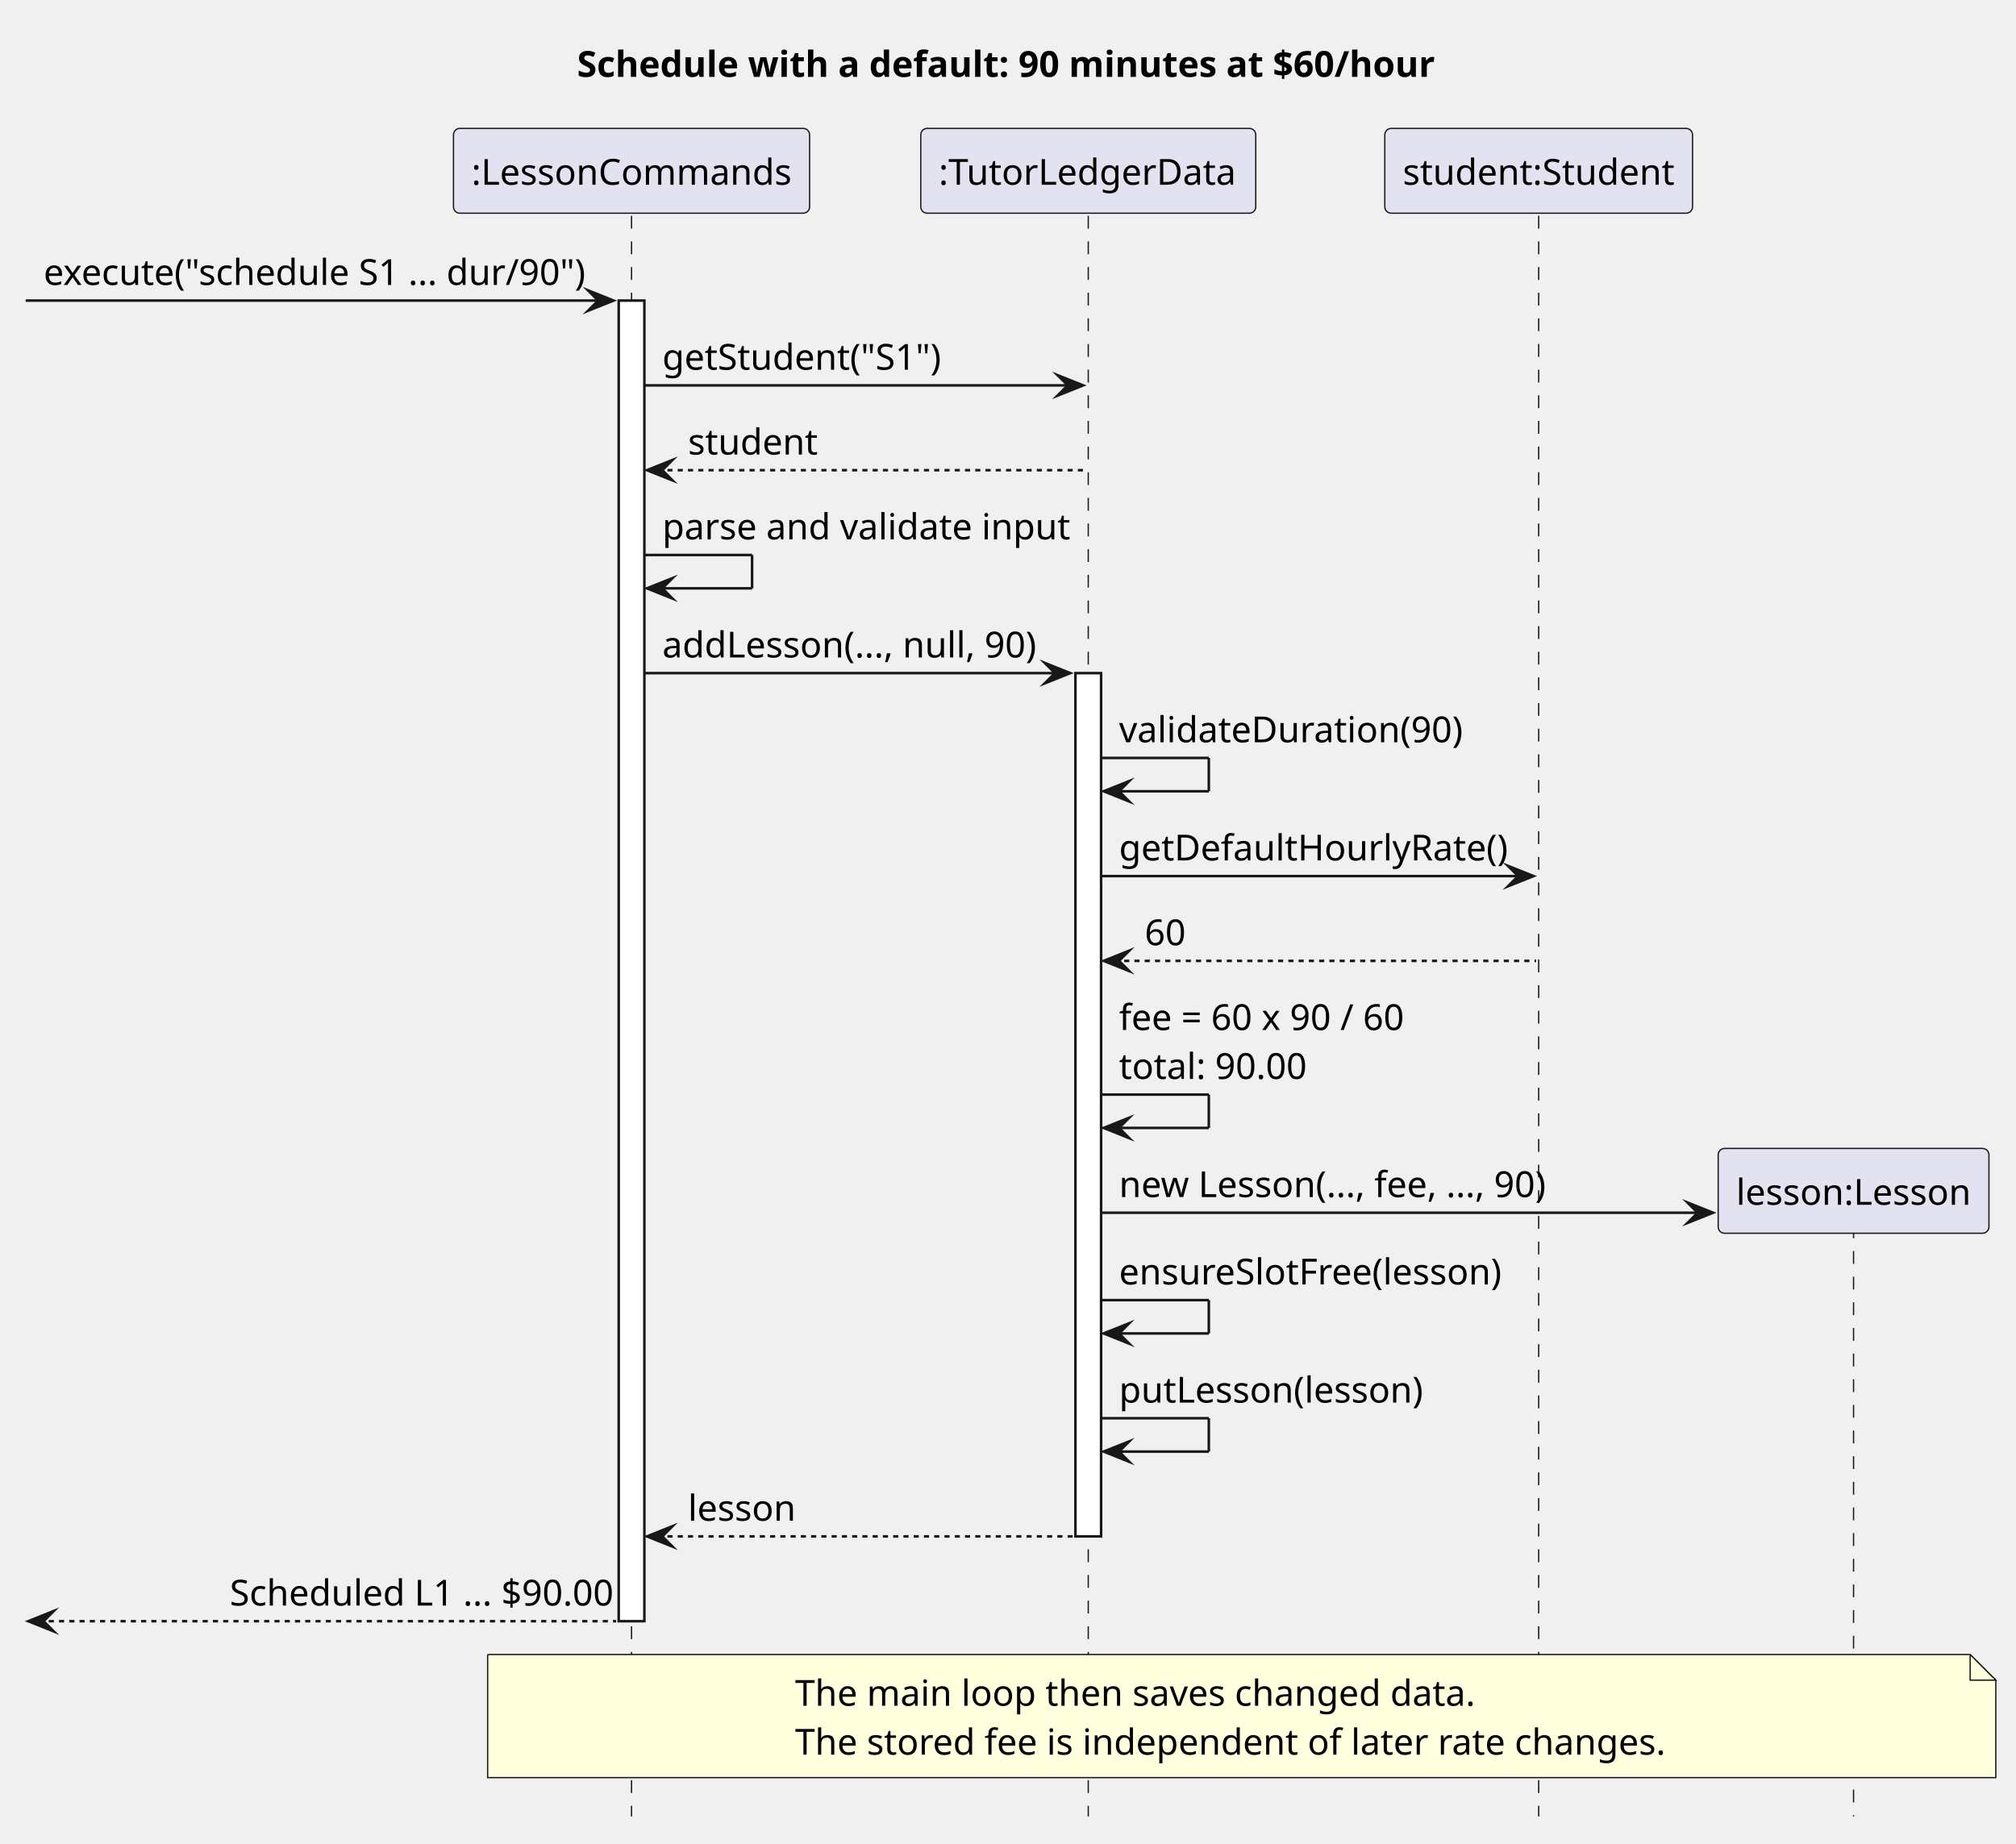
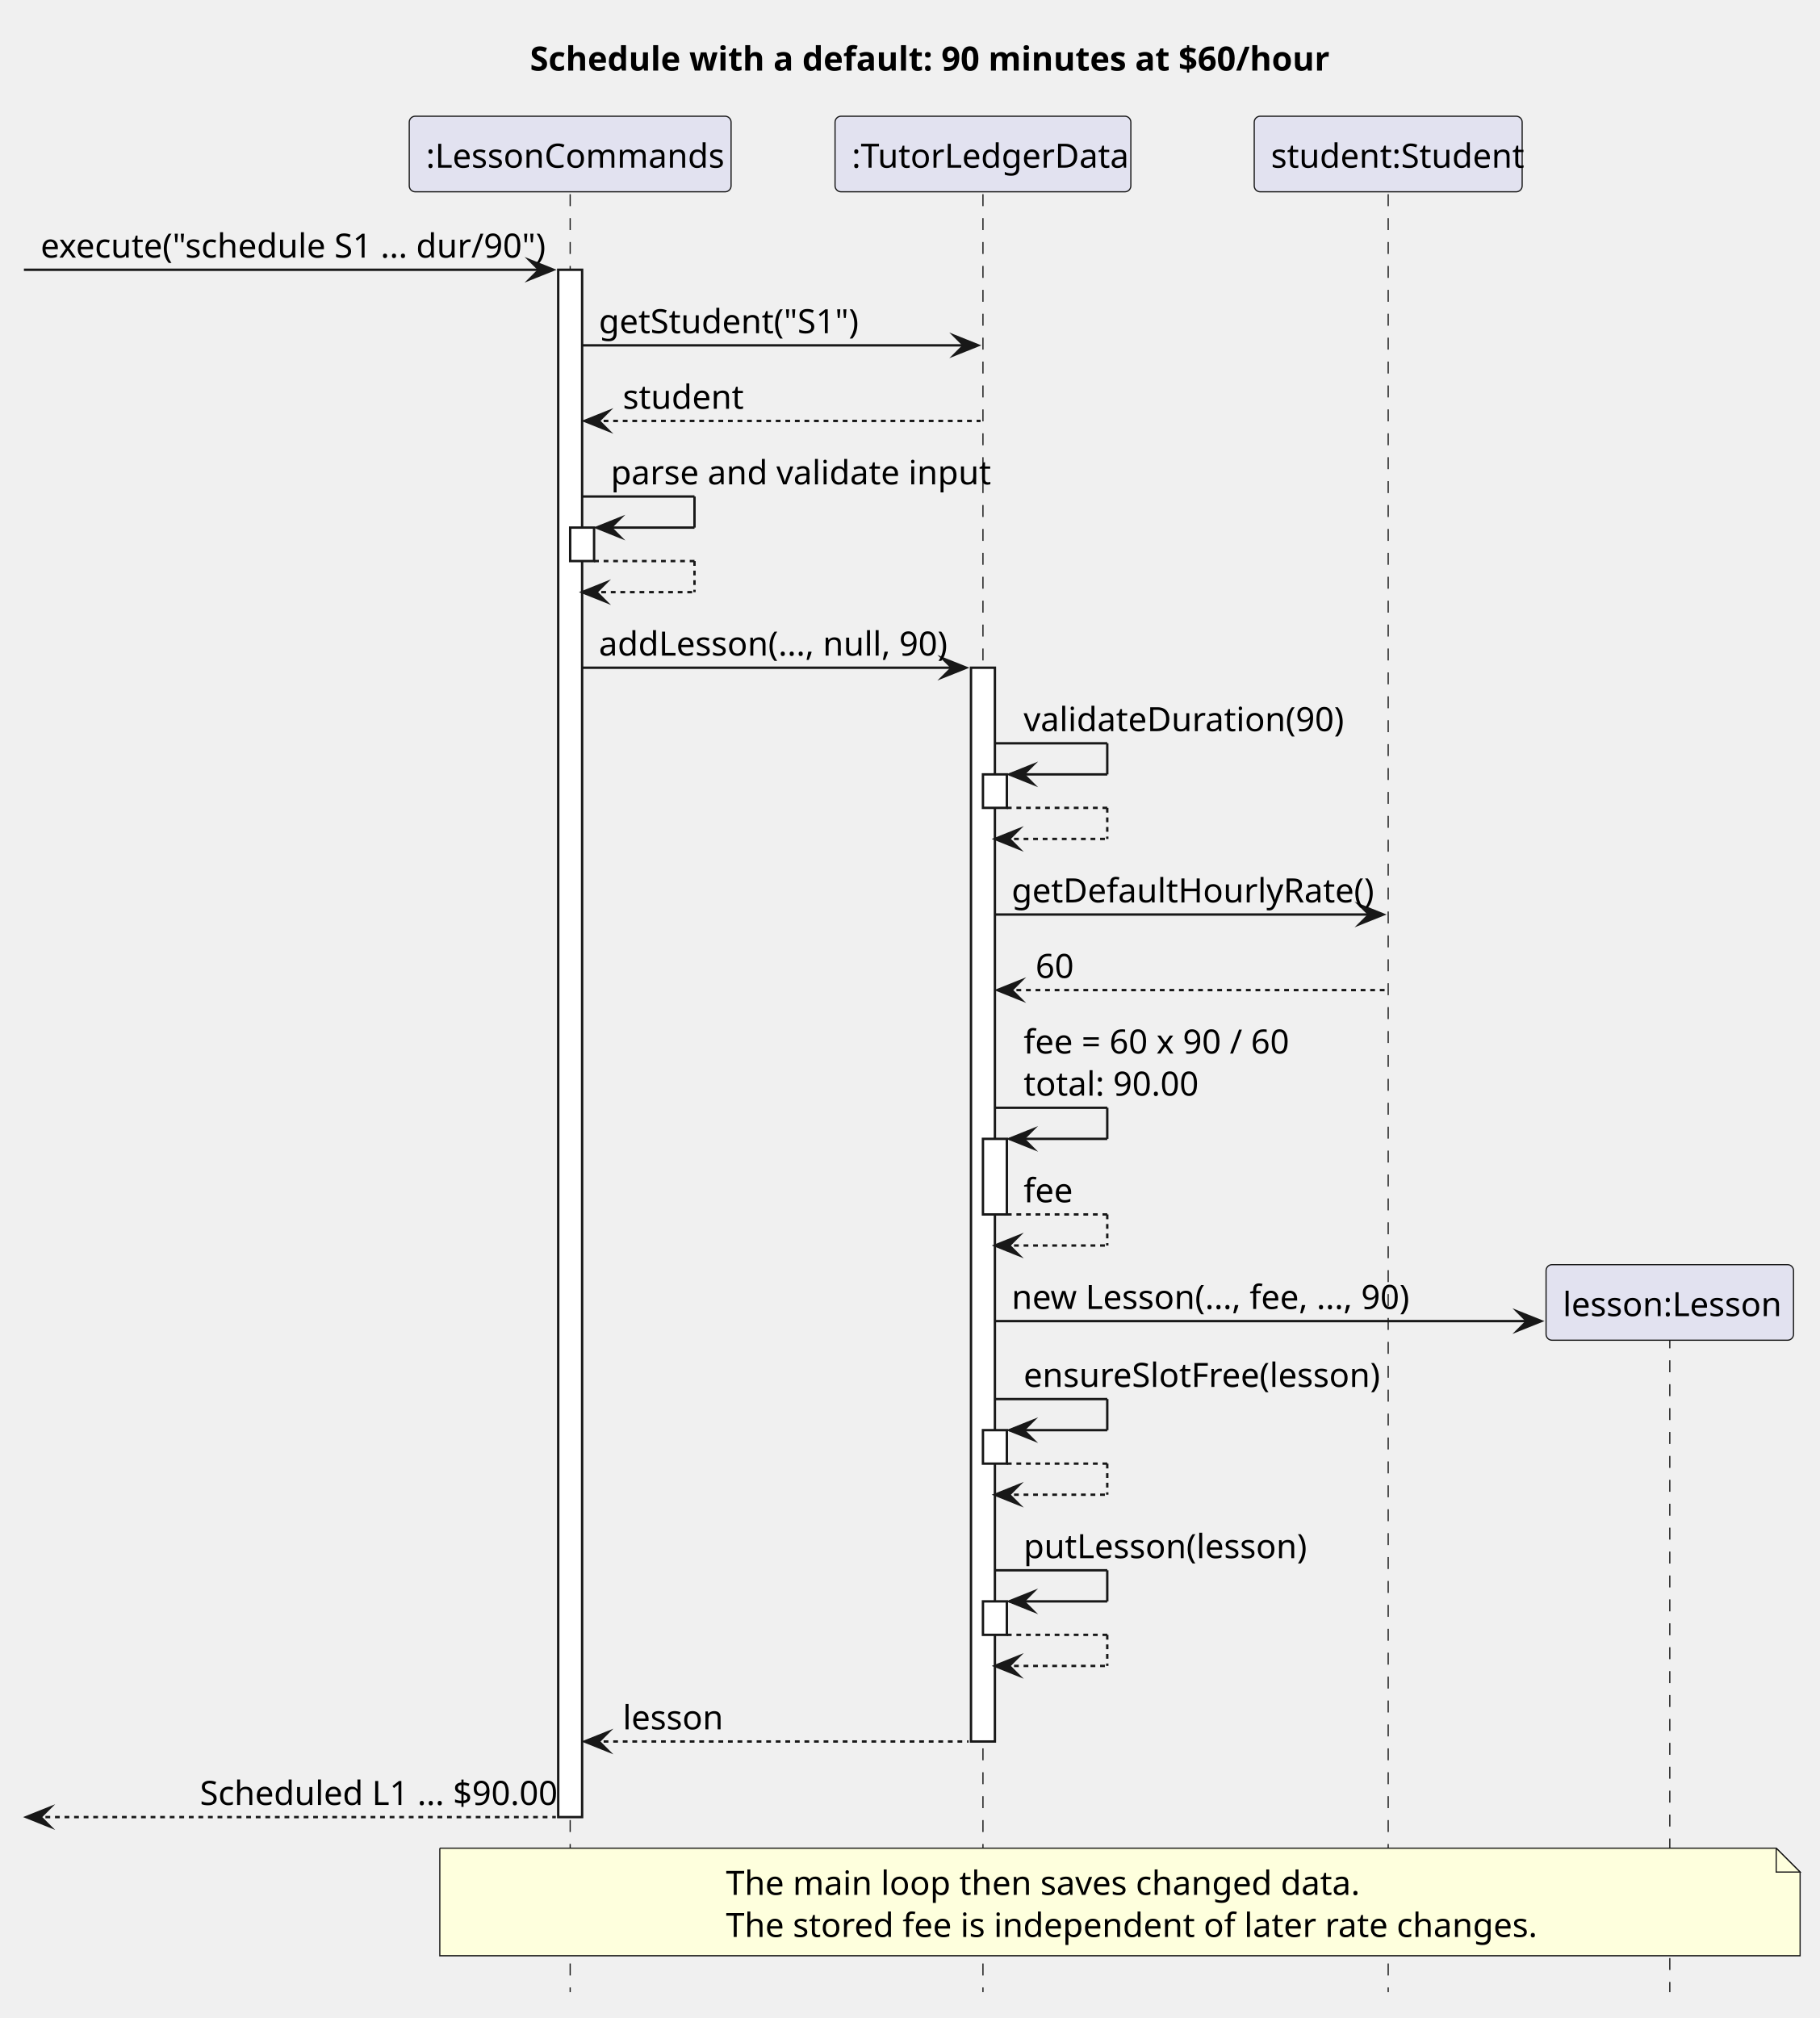
- <svg xmlns="http://www.w3.org/2000/svg" version="1.1" data-diagram-type="SEQUENCE" style="width:786px;height:719px;background:#FFFFFF;" width="786px" height="719px" viewBox="0 0 786 719" zoomAndPan="magnify" preserveAspectRatio="none" contentStyleType="text/css">
+ <svg xmlns="http://www.w3.org/2000/svg" version="1.1" data-diagram-type="SEQUENCE" style="width:761px;height:844px;background:#FFFFFF;" width="761px" height="844px" viewBox="0 0 761 844" zoomAndPan="magnify" preserveAspectRatio="none" contentStyleType="text/css">
  <defs />
  <g font-family="sans-serif" lengthAdjust="spacing">
    <g class="title" data-source-line="5">
-       <text x="224.98" y="29.966" fill="#000" font-size="14" textLength="334.487" font-weight="700">Schedule with a default: 90 minutes at $60/hour</text>
+       <text x="221.68" y="29.533" fill="#000" font-size="14" textLength="315.848" font-weight="700">Schedule with a default: 90 minutes at $60/hour</text>
    </g>
    <g class="participant-lifeline" data-qualified-name="Commands" data-entity-uid="part1" id="part1-lifeline" data-source-line="7">
      <g>
-         <rect x="242.725" y="84.136" width="8" height="624.155" fill="#000" fill-opacity="0" />
-         <line x1="246.225" y1="84.136" x2="246.225" y2="708.29" style="stroke:#181818;stroke-width:0.5;stroke-dasharray:5,5;" />
+         <rect x="234.997" y="81.219" width="8" height="751.969" fill="#000" fill-opacity="0" />
+         <line x1="238.497" y1="81.219" x2="238.497" y2="833.188" style="stroke:#181818;stroke-width:0.5;stroke-dasharray:5,5;" />
      </g>
    </g>
    <g>
-       <rect x="241.225" y="117.204" width="10" height="514.951" fill="#FFF" style="stroke:#181818;stroke-width:1;" />
+       <rect x="233.497" y="112.828" width="10" height="647.141" fill="#FFF" style="stroke:#181818;stroke-width:1;" />
+     </g>
+     <g>
+       <rect x="238.497" y="220.656" width="10" height="14" fill="#FFF" style="stroke:#181818;stroke-width:1;" />
    </g>
    <g class="participant-lifeline" data-qualified-name="Data" data-entity-uid="part2" id="part2-lifeline" data-source-line="8">
      <g>
-         <rect x="420.793" y="84.136" width="8" height="624.155" fill="#000" fill-opacity="0" />
-         <line x1="424.293" y1="84.136" x2="424.293" y2="708.29" style="stroke:#181818;stroke-width:0.5;stroke-dasharray:5,5;" />
+         <rect x="407.658" y="81.219" width="8" height="751.969" fill="#000" fill-opacity="0" />
+         <line x1="411.158" y1="81.219" x2="411.158" y2="833.188" style="stroke:#181818;stroke-width:0.5;stroke-dasharray:5,5;" />
      </g>
    </g>
    <g>
-       <rect x="419.293" y="262.475" width="10" height="336.611" fill="#FFF" style="stroke:#181818;stroke-width:1;" />
+       <rect x="406.158" y="279.266" width="10" height="449.094" fill="#FFF" style="stroke:#181818;stroke-width:1;" />
+     </g>
+     <g>
+       <rect x="411.158" y="323.875" width="10" height="14" fill="#FFF" style="stroke:#181818;stroke-width:1;" />
+     </g>
+     <g>
+       <rect x="411.158" y="476.313" width="10" height="31.609" fill="#FFF" style="stroke:#181818;stroke-width:1;" />
+     </g>
+     <g>
+       <rect x="411.158" y="598.141" width="10" height="14" fill="#FFF" style="stroke:#181818;stroke-width:1;" />
+     </g>
+     <g>
+       <rect x="411.158" y="669.75" width="10" height="14" fill="#FFF" style="stroke:#181818;stroke-width:1;" />
    </g>
    <g class="participant-lifeline" data-qualified-name="Student" data-entity-uid="part3" id="part3-lifeline" data-source-line="9">
      <g>
-         <rect x="596.398" y="84.136" width="8" height="624.155" fill="#000" fill-opacity="0" />
-         <line x1="599.898" y1="84.136" x2="599.898" y2="708.29" style="stroke:#181818;stroke-width:0.5;stroke-dasharray:5,5;" />
+         <rect x="577.168" y="81.219" width="8" height="751.969" fill="#000" fill-opacity="0" />
+         <line x1="580.668" y1="81.219" x2="580.668" y2="833.188" style="stroke:#181818;stroke-width:0.5;stroke-dasharray:5,5;" />
      </g>
    </g>
    <g class="participant-lifeline" data-qualified-name="Lesson" data-entity-uid="part4" id="part4-lifeline" data-source-line="10">
      <g>
-         <rect x="719.168" y="447.815" width="8" height="260.475" fill="#000" fill-opacity="0" />
-         <line x1="722.668" y1="447.815" x2="722.668" y2="708.29" style="stroke:#181818;stroke-width:0.5;stroke-dasharray:5,5;" />
+         <rect x="694.957" y="528.922" width="8" height="304.266" fill="#000" fill-opacity="0" />
+         <line x1="698.457" y1="528.922" x2="698.457" y2="833.188" style="stroke:#181818;stroke-width:0.5;stroke-dasharray:5,5;" />
      </g>
    </g>
    <g class="participant participant-head" data-qualified-name="Commands" data-entity-uid="part1" id="part1-head" data-source-line="7">
-       <rect x="176.806" y="50.068" width="138.838" height="33.068" fill="#E2E2F0" style="stroke:#181818;stroke-width:0.5;" rx="2.5" ry="2.5" />
-       <text x="183.806" y="72.034" fill="#000" font-size="14" textLength="124.838">:LessonCommands</text>
+       <rect x="171.19" y="48.609" width="134.613" height="31.609" fill="#E2E2F0" style="stroke:#181818;stroke-width:0.5;" rx="2.5" ry="2.5" />
+       <text x="178.19" y="70.143" fill="#000" font-size="14" textLength="120.613">:LessonCommands</text>
    </g>
    <g class="participant participant-head" data-qualified-name="Data" data-entity-uid="part2" id="part2-head" data-source-line="8">
-       <rect x="358.99" y="50.068" width="130.606" height="33.068" fill="#E2E2F0" style="stroke:#181818;stroke-width:0.5;" rx="2.5" ry="2.5" />
-       <text x="365.99" y="72.034" fill="#000" font-size="14" textLength="116.606">:TutorLedgerData</text>
+       <rect x="349.293" y="48.609" width="123.73" height="31.609" fill="#E2E2F0" style="stroke:#181818;stroke-width:0.5;" rx="2.5" ry="2.5" />
+       <text x="356.293" y="70.143" fill="#000" font-size="14" textLength="109.73">:TutorLedgerData</text>
    </g>
    <g class="participant participant-head" data-qualified-name="Student" data-entity-uid="part3" id="part3-head" data-source-line="9">
-       <rect x="539.908" y="50.068" width="119.98" height="33.068" fill="#E2E2F0" style="stroke:#181818;stroke-width:0.5;" rx="2.5" ry="2.5" />
-       <text x="546.908" y="72.034" fill="#000" font-size="14" textLength="105.98">student:Student</text>
+       <rect x="524.63" y="48.609" width="112.075" height="31.609" fill="#E2E2F0" style="stroke:#181818;stroke-width:0.5;" rx="2.5" ry="2.5" />
+       <text x="531.63" y="70.143" fill="#000" font-size="14" textLength="98.075">student:Student</text>
    </g>
    <g class="message" data-entity-1="part1" data-entity-2="part1" id="msg1" data-source-line="12">
-       <polygon points="229.225,113.204,239.225,117.204,229.225,121.204,233.225,117.204" fill="#181818" style="stroke:#181818;stroke-width:1;stroke-linejoin:miter;stroke-miterlimit:10;" />
-       <line x1="10" y1="117.204" x2="235.225" y2="117.204" style="stroke:#181818;stroke-width:1;" />
-       <text x="17" y="111.102" fill="#000" font-size="14" textLength="212.225">execute("schedule S1 ... dur/90")</text>
+       <polygon points="221.497,108.828,231.497,112.828,221.497,116.828,225.497,112.828" fill="#181818" style="stroke:#181818;stroke-width:1;stroke-linejoin:miter;stroke-miterlimit:10;" />
+       <line x1="10" y1="112.828" x2="227.497" y2="112.828" style="stroke:#181818;stroke-width:1;" />
+       <text x="17" y="107.752" fill="#000" font-size="14" textLength="204.497">execute("schedule S1 ... dur/90")</text>
    </g>
    <g class="message" data-entity-1="part1" data-entity-2="part2" id="msg2" data-source-line="14">
-       <polygon points="412.293,146.272,422.293,150.272,412.293,154.272,416.293,150.272" fill="#181818" style="stroke:#181818;stroke-width:1;stroke-linejoin:miter;stroke-miterlimit:10;" />
-       <line x1="251.225" y1="150.272" x2="418.293" y2="150.272" style="stroke:#181818;stroke-width:1;" />
-       <text x="258.225" y="144.17" fill="#000" font-size="14" textLength="108.682">getStudent("S1")</text>
+       <polygon points="399.158,140.438,409.158,144.438,399.158,148.438,403.158,144.438" fill="#181818" style="stroke:#181818;stroke-width:1;stroke-linejoin:miter;stroke-miterlimit:10;" />
+       <line x1="243.497" y1="144.438" x2="405.158" y2="144.438" style="stroke:#181818;stroke-width:1;" />
+       <text x="250.497" y="139.361" fill="#000" font-size="14" textLength="104.111">getStudent("S1")</text>
    </g>
    <g class="message" data-entity-1="part2" data-entity-2="part1" id="msg3" data-source-line="15">
-       <polygon points="262.225,179.34,252.225,183.34,262.225,187.34,258.225,183.34" fill="#181818" style="stroke:#181818;stroke-width:1;stroke-linejoin:miter;stroke-miterlimit:10;" />
-       <line x1="256.225" y1="183.34" x2="423.293" y2="183.34" style="stroke:#181818;stroke-width:1;stroke-dasharray:2,2;" />
-       <text x="268.225" y="177.238" fill="#000" font-size="14" textLength="50.624">student</text>
+       <polygon points="254.497,172.047,244.497,176.047,254.497,180.047,250.497,176.047" fill="#181818" style="stroke:#181818;stroke-width:1;stroke-linejoin:miter;stroke-miterlimit:10;" />
+       <line x1="248.497" y1="176.047" x2="410.158" y2="176.047" style="stroke:#181818;stroke-width:1;stroke-dasharray:2,2;" />
+       <text x="260.497" y="170.971" fill="#000" font-size="14" textLength="45.924">student</text>
    </g>
    <g class="message" data-entity-1="part1" data-entity-2="part1" id="msg4" data-source-line="16">
-       <line x1="251.225" y1="216.408" x2="293.225" y2="216.408" style="stroke:#181818;stroke-width:1;" />
-       <line x1="293.225" y1="216.408" x2="293.225" y2="229.408" style="stroke:#181818;stroke-width:1;" />
-       <line x1="252.225" y1="229.408" x2="293.225" y2="229.408" style="stroke:#181818;stroke-width:1;" />
-       <polygon points="262.225,225.408,252.225,229.408,262.225,233.408,258.225,229.408" fill="#181818" style="stroke:#181818;stroke-width:1;stroke-linejoin:miter;stroke-miterlimit:10;" />
-       <text x="258.225" y="210.306" fill="#000" font-size="14" textLength="159.067">parse and validate input</text>
+       <line x1="243.497" y1="207.656" x2="290.497" y2="207.656" style="stroke:#181818;stroke-width:1;" />
+       <line x1="290.497" y1="207.656" x2="290.497" y2="220.656" style="stroke:#181818;stroke-width:1;" />
+       <line x1="249.497" y1="220.656" x2="290.497" y2="220.656" style="stroke:#181818;stroke-width:1;" />
+       <polygon points="259.497,216.656,249.497,220.656,259.497,224.656,255.497,220.656" fill="#181818" style="stroke:#181818;stroke-width:1;stroke-linejoin:miter;stroke-miterlimit:10;" />
+       <text x="255.497" y="202.58" fill="#000" font-size="14" textLength="148.661">parse and validate input</text>
    </g>
-     <g class="message" data-entity-1="part1" data-entity-2="part2" id="msg5" data-source-line="17">
-       <polygon points="407.293,258.475,417.293,262.475,407.293,266.475,411.293,262.475" fill="#181818" style="stroke:#181818;stroke-width:1;stroke-linejoin:miter;stroke-miterlimit:10;" />
-       <line x1="251.225" y1="262.475" x2="413.293" y2="262.475" style="stroke:#181818;stroke-width:1;" />
-       <text x="258.225" y="256.373" fill="#000" font-size="14" textLength="145.823">addLesson(..., null, 90)</text>
+     <g class="message" data-entity-1="part1" data-entity-2="part1" id="msg5" data-source-line="18">
+       <line x1="248.497" y1="234.656" x2="290.497" y2="234.656" style="stroke:#181818;stroke-width:1;stroke-dasharray:2,2;" />
+       <line x1="290.497" y1="234.656" x2="290.497" y2="247.656" style="stroke:#181818;stroke-width:1;stroke-dasharray:2,2;" />
+       <line x1="243.497" y1="247.656" x2="290.497" y2="247.656" style="stroke:#181818;stroke-width:1;stroke-dasharray:2,2;" />
+       <polygon points="253.497,243.656,243.497,247.656,253.497,251.656,249.497,247.656" fill="#181818" style="stroke:#181818;stroke-width:1;stroke-linejoin:miter;stroke-miterlimit:10;" />
    </g>
-     <g class="message" data-entity-1="part2" data-entity-2="part2" id="msg6" data-source-line="19">
-       <line x1="429.293" y1="295.543" x2="471.293" y2="295.543" style="stroke:#181818;stroke-width:1;" />
-       <line x1="471.293" y1="295.543" x2="471.293" y2="308.543" style="stroke:#181818;stroke-width:1;" />
-       <line x1="430.293" y1="308.543" x2="471.293" y2="308.543" style="stroke:#181818;stroke-width:1;" />
-       <polygon points="440.293,304.543,430.293,308.543,440.293,312.543,436.293,308.543" fill="#181818" style="stroke:#181818;stroke-width:1;stroke-linejoin:miter;stroke-miterlimit:10;" />
-       <text x="436.293" y="289.441" fill="#000" font-size="14" textLength="134.315">validateDuration(90)</text>
+     <g class="message" data-entity-1="part1" data-entity-2="part2" id="msg6" data-source-line="20">
+       <polygon points="394.158,275.266,404.158,279.266,394.158,283.266,398.158,279.266" fill="#181818" style="stroke:#181818;stroke-width:1;stroke-linejoin:miter;stroke-miterlimit:10;" />
+       <line x1="243.497" y1="279.266" x2="400.158" y2="279.266" style="stroke:#181818;stroke-width:1;" />
+       <text x="250.497" y="274.189" fill="#000" font-size="14" textLength="142.42">addLesson(..., null, 90)</text>
    </g>
-     <g class="message" data-entity-1="part2" data-entity-2="part3" id="msg7" data-source-line="20">
-       <polygon points="587.898,337.611,597.898,341.611,587.898,345.611,591.898,341.611" fill="#181818" style="stroke:#181818;stroke-width:1;stroke-linejoin:miter;stroke-miterlimit:10;" />
-       <line x1="429.293" y1="341.611" x2="593.898" y2="341.611" style="stroke:#181818;stroke-width:1;" />
-       <text x="436.293" y="335.509" fill="#000" font-size="14" textLength="151.605">getDefaultHourlyRate()</text>
+     <g class="message" data-entity-1="part2" data-entity-2="part2" id="msg7" data-source-line="22">
+       <line x1="416.158" y1="310.875" x2="463.158" y2="310.875" style="stroke:#181818;stroke-width:1;" />
+       <line x1="463.158" y1="310.875" x2="463.158" y2="323.875" style="stroke:#181818;stroke-width:1;" />
+       <line x1="422.158" y1="323.875" x2="463.158" y2="323.875" style="stroke:#181818;stroke-width:1;" />
+       <polygon points="432.158,319.875,422.158,323.875,432.158,327.875,428.158,323.875" fill="#181818" style="stroke:#181818;stroke-width:1;stroke-linejoin:miter;stroke-miterlimit:10;" />
+       <text x="428.158" y="305.799" fill="#000" font-size="14" textLength="126.068">validateDuration(90)</text>
    </g>
-     <g class="message" data-entity-1="part3" data-entity-2="part2" id="msg8" data-source-line="21">
-       <polygon points="440.293,370.679,430.293,374.679,440.293,378.679,436.293,374.679" fill="#181818" style="stroke:#181818;stroke-width:1;stroke-linejoin:miter;stroke-miterlimit:10;" />
-       <line x1="434.293" y1="374.679" x2="598.898" y2="374.679" style="stroke:#181818;stroke-width:1;stroke-dasharray:2,2;" />
-       <text x="446.293" y="368.577" fill="#000" font-size="14" textLength="16.016">60</text>
+     <g class="message" data-entity-1="part2" data-entity-2="part2" id="msg8" data-source-line="24">
+       <line x1="421.158" y1="337.875" x2="463.158" y2="337.875" style="stroke:#181818;stroke-width:1;stroke-dasharray:2,2;" />
+       <line x1="463.158" y1="337.875" x2="463.158" y2="350.875" style="stroke:#181818;stroke-width:1;stroke-dasharray:2,2;" />
+       <line x1="416.158" y1="350.875" x2="463.158" y2="350.875" style="stroke:#181818;stroke-width:1;stroke-dasharray:2,2;" />
+       <polygon points="426.158,346.875,416.158,350.875,426.158,354.875,422.158,350.875" fill="#181818" style="stroke:#181818;stroke-width:1;stroke-linejoin:miter;stroke-miterlimit:10;" />
    </g>
-     <g class="message" data-entity-1="part2" data-entity-2="part2" id="msg9" data-source-line="22">
-       <line x1="429.293" y1="426.815" x2="471.293" y2="426.815" style="stroke:#181818;stroke-width:1;" />
-       <line x1="471.293" y1="426.815" x2="471.293" y2="439.815" style="stroke:#181818;stroke-width:1;" />
-       <line x1="430.293" y1="439.815" x2="471.293" y2="439.815" style="stroke:#181818;stroke-width:1;" />
-       <polygon points="440.293,435.815,430.293,439.815,440.293,443.815,436.293,439.815" fill="#181818" style="stroke:#181818;stroke-width:1;stroke-linejoin:miter;stroke-miterlimit:10;" />
-       <text x="436.293" y="401.645" fill="#000" font-size="14" textLength="111.118">fee = 60 x 90 / 60</text>
-       <text x="436.293" y="420.713" fill="#000" font-size="14" textLength="73.22">total: 90.00</text>
+     <g class="message" data-entity-1="part2" data-entity-2="part3" id="msg9" data-source-line="26">
+       <polygon points="568.668,378.484,578.668,382.484,568.668,386.484,572.668,382.484" fill="#181818" style="stroke:#181818;stroke-width:1;stroke-linejoin:miter;stroke-miterlimit:10;" />
+       <line x1="416.158" y1="382.484" x2="574.668" y2="382.484" style="stroke:#181818;stroke-width:1;" />
+       <text x="423.158" y="377.408" fill="#000" font-size="14" textLength="143.172">getDefaultHourlyRate()</text>
+     </g>
+     <g class="message" data-entity-1="part3" data-entity-2="part2" id="msg10" data-source-line="27">
+       <polygon points="427.158,410.094,417.158,414.094,427.158,418.094,423.158,414.094" fill="#181818" style="stroke:#181818;stroke-width:1;stroke-linejoin:miter;stroke-miterlimit:10;" />
+       <line x1="421.158" y1="414.094" x2="579.668" y2="414.094" style="stroke:#181818;stroke-width:1;stroke-dasharray:2,2;" />
+       <text x="433.158" y="409.018" fill="#000" font-size="14" textLength="15.572">60</text>
+     </g>
+     <g class="message" data-entity-1="part2" data-entity-2="part2" id="msg11" data-source-line="28">
+       <line x1="416.158" y1="463.313" x2="463.158" y2="463.313" style="stroke:#181818;stroke-width:1;" />
+       <line x1="463.158" y1="463.313" x2="463.158" y2="476.313" style="stroke:#181818;stroke-width:1;" />
+       <line x1="422.158" y1="476.313" x2="463.158" y2="476.313" style="stroke:#181818;stroke-width:1;" />
+       <polygon points="432.158,472.313,422.158,476.313,432.158,480.313,428.158,476.313" fill="#181818" style="stroke:#181818;stroke-width:1;stroke-linejoin:miter;stroke-miterlimit:10;" />
+       <text x="428.158" y="440.627" fill="#000" font-size="14" textLength="108.582">fee = 60 x 90 / 60</text>
+       <text x="428.158" y="458.236" fill="#000" font-size="14" textLength="69.275">total: 90.00</text>
+     </g>
+     <g class="message" data-entity-1="part2" data-entity-2="part2" id="msg12" data-source-line="30">
+       <line x1="421.158" y1="507.922" x2="463.158" y2="507.922" style="stroke:#181818;stroke-width:1;stroke-dasharray:2,2;" />
+       <line x1="463.158" y1="507.922" x2="463.158" y2="520.922" style="stroke:#181818;stroke-width:1;stroke-dasharray:2,2;" />
+       <line x1="416.158" y1="520.922" x2="463.158" y2="520.922" style="stroke:#181818;stroke-width:1;stroke-dasharray:2,2;" />
+       <polygon points="426.158,516.922,416.158,520.922,426.158,524.922,422.158,520.922" fill="#181818" style="stroke:#181818;stroke-width:1;stroke-linejoin:miter;stroke-miterlimit:10;" />
+       <text x="428.158" y="502.846" fill="#000" font-size="14" textLength="19.462">fee</text>
    </g>
    <g class="participant participant-head" data-qualified-name="Lesson" data-entity-uid="part4" id="part4-head" data-source-line="10">
-       <rect x="669.888" y="447.815" width="105.56" height="33.068" fill="#E2E2F0" style="stroke:#181818;stroke-width:0.5;" rx="2.5" ry="2.5" />
-       <text x="676.888" y="469.781" fill="#000" font-size="14" textLength="91.56">lesson:Lesson</text>
+       <rect x="646.706" y="528.922" width="103.503" height="31.609" fill="#E2E2F0" style="stroke:#181818;stroke-width:0.5;" rx="2.5" ry="2.5" />
+       <text x="653.706" y="550.455" fill="#000" font-size="14" textLength="89.503">lesson:Lesson</text>
    </g>
-     <g class="message" data-entity-1="part2" data-entity-2="part4" id="msg10" data-source-line="24">
-       <polygon points="657.888,468.883,667.888,472.883,657.888,476.883,661.888,472.883" fill="#181818" style="stroke:#181818;stroke-width:1;stroke-linejoin:miter;stroke-miterlimit:10;" />
-       <line x1="429.293" y1="472.883" x2="663.888" y2="472.883" style="stroke:#181818;stroke-width:1;" />
-       <text x="436.293" y="466.781" fill="#000" font-size="14" textLength="166.669">new Lesson(..., fee, ..., 90)</text>
+     <g class="message" data-entity-1="part2" data-entity-2="part4" id="msg13" data-source-line="33">
+       <polygon points="634.706,548.531,644.706,552.531,634.706,556.531,638.706,552.531" fill="#181818" style="stroke:#181818;stroke-width:1;stroke-linejoin:miter;stroke-miterlimit:10;" />
+       <line x1="416.158" y1="552.531" x2="640.706" y2="552.531" style="stroke:#181818;stroke-width:1;" />
+       <text x="423.158" y="547.455" fill="#000" font-size="14" textLength="165.751">new Lesson(..., fee, ..., 90)</text>
    </g>
-     <g class="message" data-entity-1="part2" data-entity-2="part2" id="msg11" data-source-line="25">
-       <line x1="429.293" y1="506.951" x2="471.293" y2="506.951" style="stroke:#181818;stroke-width:1;" />
-       <line x1="471.293" y1="506.951" x2="471.293" y2="519.951" style="stroke:#181818;stroke-width:1;" />
-       <line x1="430.293" y1="519.951" x2="471.293" y2="519.951" style="stroke:#181818;stroke-width:1;" />
-       <polygon points="440.293,515.951,430.293,519.951,440.293,523.951,436.293,519.951" fill="#181818" style="stroke:#181818;stroke-width:1;stroke-linejoin:miter;stroke-miterlimit:10;" />
-       <text x="436.293" y="500.849" fill="#000" font-size="14" textLength="149.687">ensureSlotFree(lesson)</text>
+     <g class="message" data-entity-1="part2" data-entity-2="part2" id="msg14" data-source-line="34">
+       <line x1="416.158" y1="585.141" x2="463.158" y2="585.141" style="stroke:#181818;stroke-width:1;" />
+       <line x1="463.158" y1="585.141" x2="463.158" y2="598.141" style="stroke:#181818;stroke-width:1;" />
+       <line x1="422.158" y1="598.141" x2="463.158" y2="598.141" style="stroke:#181818;stroke-width:1;" />
+       <polygon points="432.158,594.141,422.158,598.141,432.158,602.141,428.158,598.141" fill="#181818" style="stroke:#181818;stroke-width:1;stroke-linejoin:miter;stroke-miterlimit:10;" />
+       <text x="428.158" y="580.064" fill="#000" font-size="14" textLength="145.51">ensureSlotFree(lesson)</text>
    </g>
-     <g class="message" data-entity-1="part2" data-entity-2="part2" id="msg12" data-source-line="26">
-       <line x1="429.293" y1="553.019" x2="471.293" y2="553.019" style="stroke:#181818;stroke-width:1;" />
-       <line x1="471.293" y1="553.019" x2="471.293" y2="566.019" style="stroke:#181818;stroke-width:1;" />
-       <line x1="430.293" y1="566.019" x2="471.293" y2="566.019" style="stroke:#181818;stroke-width:1;" />
-       <polygon points="440.293,562.019,430.293,566.019,440.293,570.019,436.293,566.019" fill="#181818" style="stroke:#181818;stroke-width:1;stroke-linejoin:miter;stroke-miterlimit:10;" />
-       <text x="436.293" y="546.917" fill="#000" font-size="14" textLength="118.524">putLesson(lesson)</text>
+     <g class="message" data-entity-1="part2" data-entity-2="part2" id="msg15" data-source-line="36">
+       <line x1="421.158" y1="612.141" x2="463.158" y2="612.141" style="stroke:#181818;stroke-width:1;stroke-dasharray:2,2;" />
+       <line x1="463.158" y1="612.141" x2="463.158" y2="625.141" style="stroke:#181818;stroke-width:1;stroke-dasharray:2,2;" />
+       <line x1="416.158" y1="625.141" x2="463.158" y2="625.141" style="stroke:#181818;stroke-width:1;stroke-dasharray:2,2;" />
+       <polygon points="426.158,621.141,416.158,625.141,426.158,629.141,422.158,625.141" fill="#181818" style="stroke:#181818;stroke-width:1;stroke-linejoin:miter;stroke-miterlimit:10;" />
    </g>
-     <g class="message" data-entity-1="part2" data-entity-2="part1" id="msg13" data-source-line="27">
-       <polygon points="262.225,595.087,252.225,599.087,262.225,603.087,258.225,599.087" fill="#181818" style="stroke:#181818;stroke-width:1;stroke-linejoin:miter;stroke-miterlimit:10;" />
-       <line x1="256.225" y1="599.087" x2="418.293" y2="599.087" style="stroke:#181818;stroke-width:1;stroke-dasharray:2,2;" />
-       <text x="268.225" y="592.985" fill="#000" font-size="14" textLength="42.042">lesson</text>
+     <g class="message" data-entity-1="part2" data-entity-2="part2" id="msg16" data-source-line="38">
+       <line x1="416.158" y1="656.75" x2="463.158" y2="656.75" style="stroke:#181818;stroke-width:1;" />
+       <line x1="463.158" y1="656.75" x2="463.158" y2="669.75" style="stroke:#181818;stroke-width:1;" />
+       <line x1="422.158" y1="669.75" x2="463.158" y2="669.75" style="stroke:#181818;stroke-width:1;" />
+       <polygon points="432.158,665.75,422.158,669.75,432.158,673.75,428.158,669.75" fill="#181818" style="stroke:#181818;stroke-width:1;stroke-linejoin:miter;stroke-miterlimit:10;" />
+       <text x="428.158" y="651.674" fill="#000" font-size="14" textLength="114.399">putLesson(lesson)</text>
    </g>
-     <g class="message" data-entity-1="part1" data-entity-2="part1" id="msg14" data-source-line="29">
-       <polygon points="21,628.155,11,632.155,21,636.155,17,632.155" fill="#181818" style="stroke:#181818;stroke-width:1;stroke-linejoin:miter;stroke-miterlimit:10;" />
-       <line x1="15" y1="632.155" x2="240.225" y2="632.155" style="stroke:#181818;stroke-width:1;stroke-dasharray:2,2;" />
-       <text x="89.58" y="626.053" fill="#000" font-size="14" textLength="149.645">Scheduled L1 ... $90.00</text>
+     <g class="message" data-entity-1="part2" data-entity-2="part2" id="msg17" data-source-line="40">
+       <line x1="421.158" y1="683.75" x2="463.158" y2="683.75" style="stroke:#181818;stroke-width:1;stroke-dasharray:2,2;" />
+       <line x1="463.158" y1="683.75" x2="463.158" y2="696.75" style="stroke:#181818;stroke-width:1;stroke-dasharray:2,2;" />
+       <line x1="416.158" y1="696.75" x2="463.158" y2="696.75" style="stroke:#181818;stroke-width:1;stroke-dasharray:2,2;" />
+       <polygon points="426.158,692.75,416.158,696.75,426.158,700.75,422.158,696.75" fill="#181818" style="stroke:#181818;stroke-width:1;stroke-linejoin:miter;stroke-miterlimit:10;" />
    </g>
-     <path d="M190.126,645.155 L190.126,693.155 L778.126,693.155 L778.126,655.155 L768.126,645.155 L190.126,645.155" style="stroke:#181818;stroke-width:0.5;" fill="#FEFFDD" />
-     <path d="M768.126,645.155 L768.126,655.155 L778.126,655.155 L768.126,645.155" style="stroke:#181818;stroke-width:0.5;" fill="#FEFFDD" />
-     <text x="309.973" y="665.121" fill="#000" font-size="14" textLength="265.187">The main loop then saves changed data.</text>
-     <text x="309.973" y="684.188" fill="#000" font-size="14" textLength="339.947">The stored fee is independent of later rate changes.</text>
+     <g class="message" data-entity-1="part2" data-entity-2="part1" id="msg18" data-source-line="42">
+       <polygon points="254.497,724.359,244.497,728.359,254.497,732.359,250.497,728.359" fill="#181818" style="stroke:#181818;stroke-width:1;stroke-linejoin:miter;stroke-miterlimit:10;" />
+       <line x1="248.497" y1="728.359" x2="405.158" y2="728.359" style="stroke:#181818;stroke-width:1;stroke-dasharray:2,2;" />
+       <text x="260.497" y="723.283" fill="#000" font-size="14" textLength="40.469">lesson</text>
+     </g>
+     <g class="message" data-entity-1="part1" data-entity-2="part1" id="msg19" data-source-line="44">
+       <polygon points="21,755.969,11,759.969,21,763.969,17,759.969" fill="#181818" style="stroke:#181818;stroke-width:1;stroke-linejoin:miter;stroke-miterlimit:10;" />
+       <line x1="15" y1="759.969" x2="232.497" y2="759.969" style="stroke:#181818;stroke-width:1;stroke-dasharray:2,2;" />
+       <text x="83.602" y="754.893" fill="#000" font-size="14" textLength="147.896">Scheduled L1 ... $90.00</text>
+     </g>
+     <path d="M183.968,772.969 L183.968,817.969 L752.968,817.969 L752.968,782.969 L742.968,772.969 L183.968,772.969" style="stroke:#181818;stroke-width:0.5;" fill="#FEFFDD" />
+     <path d="M742.968,772.969 L742.968,782.969 L752.968,782.969 L742.968,772.969" style="stroke:#181818;stroke-width:0.5;" fill="#FEFFDD" />
+     <text x="303.65" y="792.502" fill="#000" font-size="14" textLength="252.95">The main loop then saves changed data.</text>
+     <text x="303.65" y="810.111" fill="#000" font-size="14" textLength="320.653">The stored fee is independent of later rate changes.</text>
  </g>
</svg>
